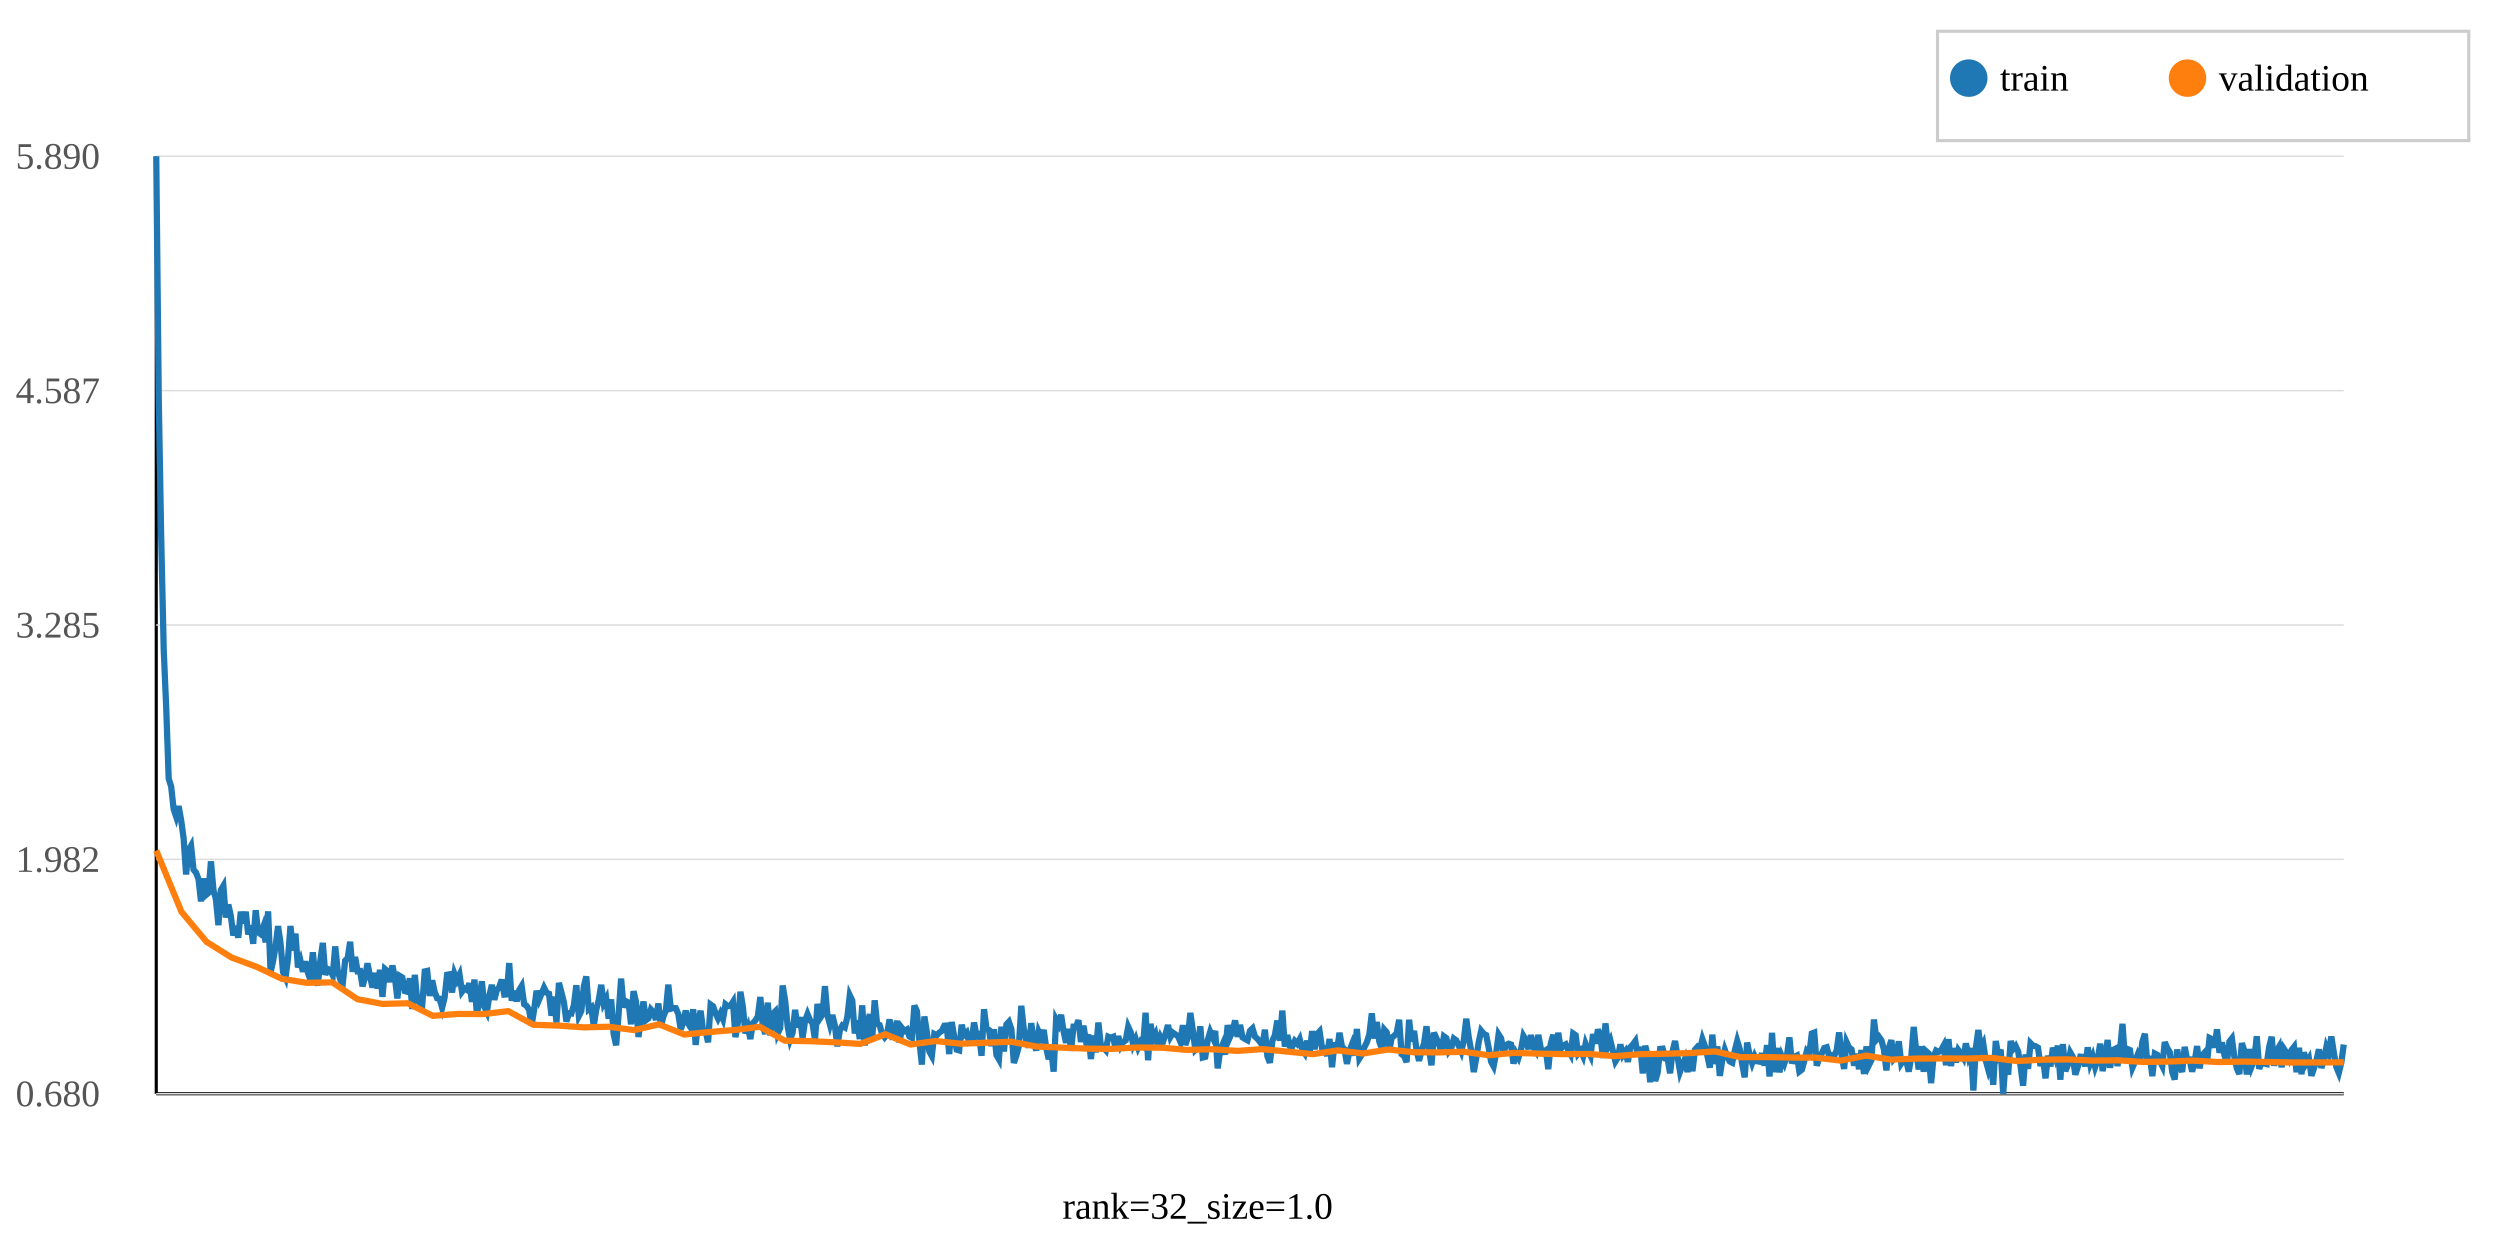
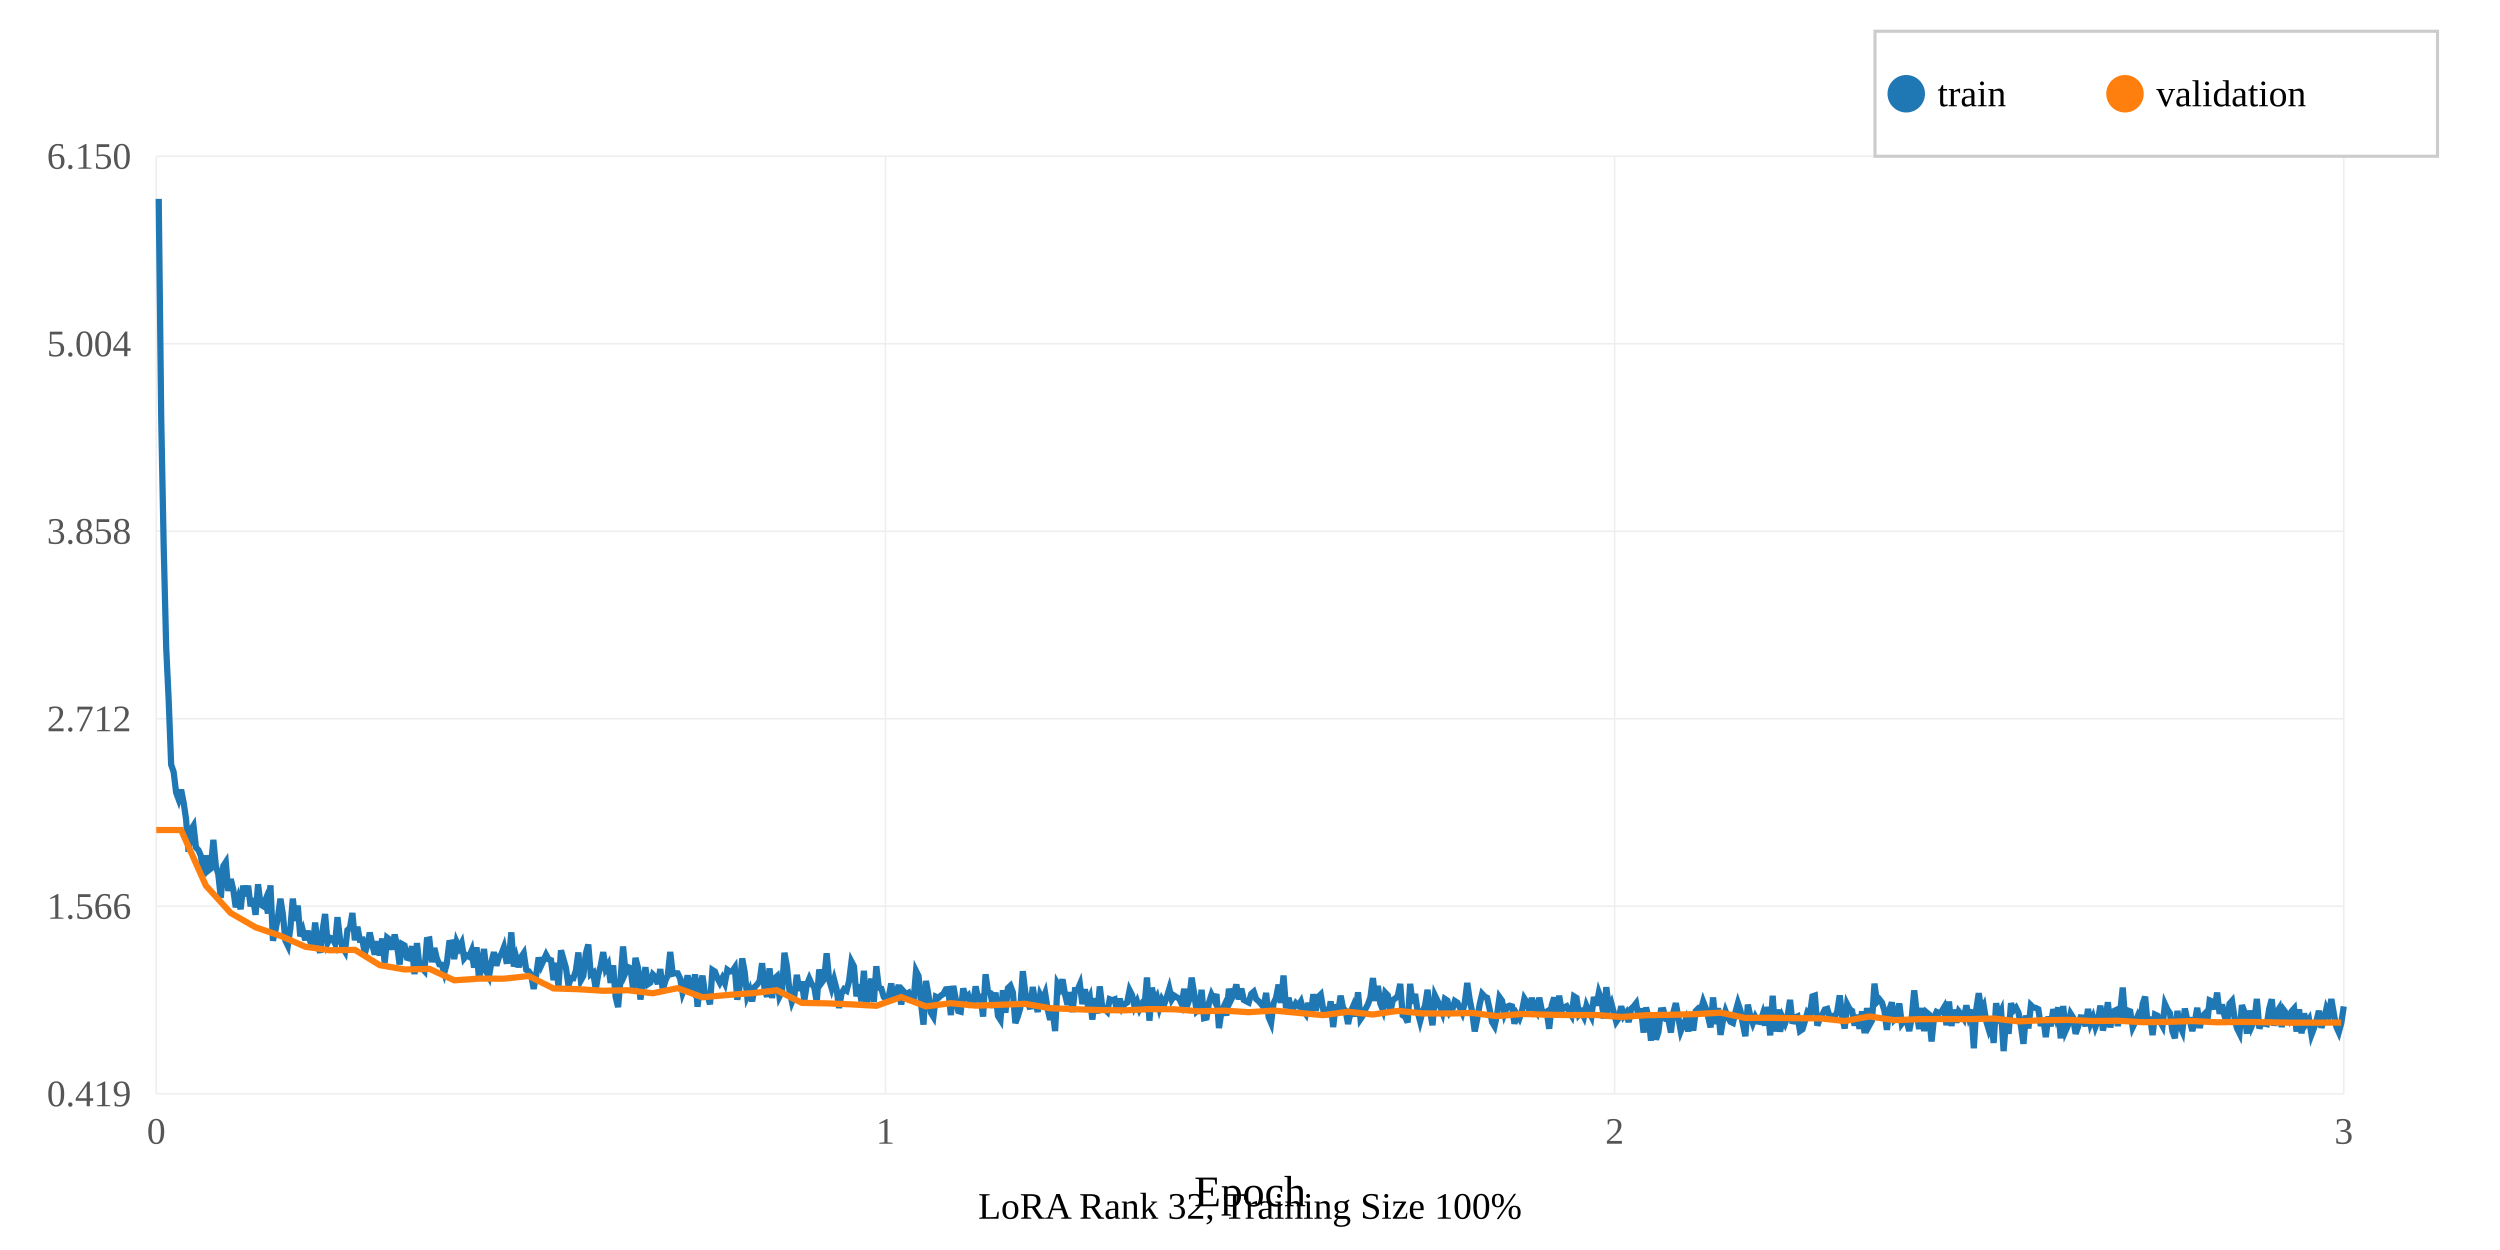
<svg xmlns="http://www.w3.org/2000/svg" width="800" height="400">
-   <rect x="0" y="0" width="800" height="400" fill="#ffffff" />
-   <line x1="50" y1="350" x2="750" y2="350" stroke="#000" stroke-width="1" />
-   <line x1="50" y1="50" x2="50" y2="350" stroke="#000" stroke-width="1" />
-   <line x1="50" y1="50.00" x2="750" y2="50.00" stroke="#ddd" stroke-width="0.5" />
-   <text x="5" y="54.00" font-size="12" fill="#555">5.890</text>
-   <line x1="50" y1="125.00" x2="750" y2="125.00" stroke="#ddd" stroke-width="0.5" />
-   <text x="5" y="129.00" font-size="12" fill="#555">4.587</text>
-   <line x1="50" y1="200.00" x2="750" y2="200.00" stroke="#ddd" stroke-width="0.5" />
-   <text x="5" y="204.00" font-size="12" fill="#555">3.285</text>
-   <line x1="50" y1="275.00" x2="750" y2="275.00" stroke="#ddd" stroke-width="0.5" />
-   <text x="5" y="279.00" font-size="12" fill="#555">1.982</text>
-   <line x1="50" y1="350.00" x2="750" y2="350.00" stroke="#ddd" stroke-width="0.5" />
-   <text x="5" y="354.00" font-size="12" fill="#555">0.680</text>
-   <polyline fill="none" stroke="#1f77b4" stroke-width="2" points="50.00,50.00 50.80,127.38 51.59,172.38 52.39,207.92 53.18,226.30 53.98,249.17 54.77,251.70 55.57,258.97 56.36,261.32 57.16,257.96 57.95,262.38 58.75,268.23 59.55,279.83 60.34,272.06 61.14,270.64 61.93,278.31 62.73,279.24 63.52,281.31 64.32,288.44 65.11,281.11 65.91,286.39 66.70,285.70 67.50,275.62 68.30,284.80 69.09,287.77 69.89,296.06 70.68,284.82 71.48,283.46 72.27,293.60 73.07,289.46 73.86,293.03 74.66,299.35 75.45,296.32 76.25,300.05 77.05,291.75 77.84,295.48 78.64,291.76 79.43,299.02 80.23,296.18 81.02,302.01 81.82,291.27 82.61,298.37 83.41,298.91 84.20,296.72 85.00,301.56 85.80,291.64 86.59,311.13 87.39,307.53 88.18,302.86 88.98,296.35 89.77,301.82 90.57,311.06 91.36,312.85 92.16,306.82 92.95,296.31 93.75,304.18 94.55,298.76 95.34,309.57 96.14,307.42 96.93,310.94 97.73,307.65 98.52,311.28 99.32,313.53 100.11,304.73 100.91,312.62 101.70,315.33 102.50,307.42 103.30,301.72 104.09,311.92 104.89,310.07 105.68,310.40 106.48,312.12 107.27,302.85 108.07,310.58 108.86,313.41 109.66,314.88 110.45,307.40 111.25,306.62 112.05,301.37 112.84,310.98 113.64,306.23 114.43,310.81 115.23,310.74 116.02,315.63 116.82,312.62 117.61,308.26 118.41,312.46 119.20,316.02 120.00,311.34 120.80,316.33 121.59,310.35 122.39,318.99 123.18,310.07 123.98,310.75 124.77,314.26 125.57,308.96 126.36,312.87 127.16,319.50 127.95,312.32 128.75,312.82 129.55,317.15 130.34,317.38 131.14,313.06 131.93,322.89 132.73,311.96 133.52,320.17 134.32,320.81 135.11,321.74 135.91,310.86 136.70,310.68 137.50,318.69 138.30,313.71 139.09,317.39 139.89,319.44 140.68,319.59 141.48,322.46 142.27,319.22 143.07,311.92 143.86,311.78 144.66,317.60 145.45,311.63 146.25,313.64 147.05,311.93 147.84,317.35 148.64,316.27 149.43,316.77 150.23,314.67 151.02,320.60 151.82,313.46 152.61,324.88 153.41,319.65 154.20,314.03 155.00,322.15 155.80,323.82 156.59,318.63 157.39,315.16 158.18,319.93 158.98,316.86 159.77,315.83 160.57,313.48 161.36,318.27 162.16,318.21 162.95,308.18 163.75,320.22 164.55,317.08 165.34,320.44 166.14,316.83 166.93,315.53 167.73,321.36 168.52,321.88 169.32,323.18 170.11,328.10 170.91,323.18 171.70,317.05 172.50,319.89 173.30,317.97 174.09,316.06 174.89,317.66 175.68,318.00 176.48,325.02 177.27,318.91 178.07,327.23 178.86,314.52 179.66,317.60 180.45,320.69 181.25,326.91 182.05,324.24 182.84,324.33 183.64,321.63 184.43,315.27 185.23,325.10 186.02,323.53 186.82,315.67 187.61,312.46 188.41,322.97 189.20,322.36 190.00,328.25 190.80,323.09 191.59,320.03 192.39,315.15 193.18,321.01 193.98,319.50 194.77,325.98 195.57,319.80 196.36,330.89 197.16,334.49 197.95,324.57 198.75,313.15 199.55,322.37 200.34,320.41 201.14,320.81 201.93,327.78 202.73,317.17 203.52,320.61 204.32,331.84 205.11,325.22 205.91,320.50 206.70,326.46 207.50,325.86 208.30,323.02 209.09,323.89 209.89,326.37 210.68,321.11 211.48,328.58 212.27,325.31 213.07,323.33 213.86,315.08 214.66,322.78 215.45,322.56 216.25,322.62 217.05,324.46 217.84,329.45 218.64,327.08 219.43,323.38 220.23,327.53 221.02,328.83 221.82,322.97 222.61,334.37 223.41,326.88 224.20,323.45 225.00,329.95 225.80,330.06 226.59,333.53 227.39,321.45 228.18,322.00 228.98,324.27 229.77,325.94 230.57,324.26 231.36,326.09 232.16,321.38 232.95,321.99 233.75,321.87 234.55,320.59 235.34,331.89 236.14,327.10 236.93,317.36 237.73,322.25 238.52,330.67 239.32,328.62 240.11,332.49 240.91,327.40 241.70,326.58 242.50,325.29 243.30,319.04 244.09,328.26 244.89,330.87 245.68,320.85 246.48,331.31 247.27,324.46 248.07,323.65 248.86,330.76 249.66,328.99 250.45,315.36 251.25,320.17 252.05,328.52 252.84,332.63 253.64,330.42 254.43,323.15 255.23,328.79 256.02,325.49 256.82,332.21 257.61,326.69 258.41,324.51 259.20,326.45 260.00,327.43 260.80,332.75 261.59,321.26 262.39,325.87 263.18,324.67 263.98,315.56 264.77,324.83 265.57,327.85 266.36,324.82 267.16,328.21 267.95,334.82 268.75,329.66 269.55,328.19 270.34,328.72 271.14,325.46 271.93,318.50 272.73,320.19 273.52,330.71 274.32,326.51 275.11,332.51 275.91,321.70 276.70,334.51 277.50,328.37 278.30,324.53 279.09,332.71 279.89,320.10 280.68,327.68 281.48,328.00 282.27,330.89 283.07,331.95 283.86,330.92 284.66,326.21 285.45,331.18 286.25,330.54 287.05,326.65 287.84,333.57 288.64,328.97 289.43,329.94 290.23,329.45 291.02,331.68 291.82,332.13 292.61,321.78 293.41,323.54 294.20,333.17 295.00,340.67 295.80,325.27 296.59,330.25 297.39,336.50 298.18,337.92 298.98,330.87 299.77,331.28 300.57,330.43 301.36,329.91 302.16,328.23 302.95,328.17 303.75,337.31 304.55,327.04 305.34,331.72 306.14,335.89 306.93,336.13 307.73,327.91 308.52,331.15 309.32,330.39 310.11,333.54 310.91,333.21 311.70,327.21 312.50,331.49 313.30,331.02 314.09,337.84 314.89,322.95 315.68,329.18 316.48,329.61 317.27,334.75 318.07,329.37 318.86,337.61 319.66,339.00 320.45,328.56 321.25,336.48 322.05,327.83 322.84,326.98 323.64,329.31 324.43,340.14 325.23,337.80 326.02,334.81 326.82,321.85 327.61,329.26 328.41,332.96 329.20,335.17 330.00,327.42 330.80,332.94 331.59,336.18 332.39,330.16 333.18,331.89 333.98,329.60 334.77,335.17 335.57,338.96 336.36,335.48 337.16,342.93 337.95,326.26 338.75,327.76 339.55,324.74 340.34,330.02 341.14,333.70 341.93,329.26 342.73,336.25 343.52,328.52 344.32,328.52 345.11,326.48 345.91,333.45 346.70,328.22 347.50,333.01 348.30,331.07 349.09,338.88 349.89,331.37 350.68,336.75 351.48,327.21 352.27,334.47 353.07,335.22 353.86,336.09 354.66,331.74 355.45,332.07 356.25,331.76 357.05,336.20 357.84,331.54 358.64,334.75 359.43,333.44 360.23,332.91 361.02,328.55 361.82,330.30 362.61,334.30 363.41,332.49 364.20,335.18 365.00,333.43 365.80,334.41 366.59,324.08 367.39,339.28 368.18,327.62 368.98,332.56 369.77,330.95 370.57,334.70 371.36,331.84 372.16,333.36 372.95,330.96 373.75,328.03 374.55,331.82 375.34,330.47 376.14,331.03 376.93,331.53 377.73,333.39 378.52,328.06 379.32,334.39 380.11,331.97 380.91,324.13 381.70,329.67 382.50,335.96 383.30,335.16 384.09,328.42 384.89,338.41 385.68,338.20 386.48,332.85 387.27,330.13 388.07,331.93 388.86,329.93 389.66,341.88 390.45,336.15 391.25,334.23 392.05,337.46 392.84,328.04 393.64,331.74 394.43,329.96 395.23,326.54 396.02,331.78 396.82,327.99 397.61,331.98 398.41,332.47 399.20,332.89 400.00,329.85 400.80,329.09 401.59,331.70 402.39,332.44 403.18,333.40 403.98,334.54 404.77,329.51 405.57,338.03 406.36,340.08 407.16,333.05 407.95,331.26 408.75,326.58 409.55,333.04 410.34,323.38 411.14,334.92 411.93,331.22 412.73,334.70 413.52,334.89 414.32,333.13 415.11,333.99 415.91,332.54 416.70,335.69 417.50,336.95 418.30,333.03 419.09,336.97 419.89,329.95 420.68,335.78 421.48,330.90 422.27,330.05 423.07,335.43 423.86,335.41 424.66,337.89 425.45,332.47 426.25,341.52 427.05,333.59 427.84,336.23 428.64,330.49 429.43,334.97 430.23,335.75 431.02,340.44 431.82,336.28 432.61,334.25 433.41,337.79 434.20,329.26 435.00,338.71 435.80,337.44 436.59,335.14 437.39,333.50 438.18,331.04 438.98,324.27 439.77,332.33 440.57,327.04 441.36,333.28 442.16,335.45 442.95,329.44 443.75,330.36 444.55,336.51 445.34,332.01 446.14,331.46 446.93,330.60 447.73,326.33 448.52,337.34 449.32,337.92 450.11,339.89 450.91,326.32 451.70,333.29 452.50,329.88 453.30,336.08 454.09,339.46 454.89,336.18 455.68,333.99 456.48,328.41 457.27,335.64 458.07,340.89 458.86,330.45 459.66,332.28 460.45,334.16 461.25,336.46 462.05,331.63 462.84,332.21 463.64,336.34 464.43,335.28 465.23,332.36 466.02,332.93 466.82,334.65 467.61,336.49 468.41,332.94 469.20,325.99 470.00,331.95 470.80,336.32 471.59,343.06 472.39,338.68 473.18,333.52 473.98,329.83 474.77,330.79 475.57,331.22 476.36,335.18 477.16,339.76 477.95,341.21 478.75,337.13 479.55,331.00 480.34,332.24 481.14,336.76 481.93,334.41 482.73,333.99 483.52,334.25 484.32,340.35 485.11,337.02 485.91,338.47 486.70,335.97 487.50,331.50 488.30,332.86 489.09,335.72 489.89,331.23 490.68,335.11 491.48,336.35 492.27,331.17 493.07,335.55 493.86,336.66 494.66,336.10 495.45,342.12 496.25,333.93 497.05,331.14 497.84,337.84 498.64,330.48 499.43,335.66 500.23,334.61 501.02,334.19 501.82,336.00 502.61,337.41 503.41,330.73 504.20,331.26 505.00,337.17 505.80,336.22 506.59,337.96 507.39,334.03 508.18,336.05 508.98,337.79 509.77,330.93 510.57,333.96 511.36,329.41 512.16,331.78 512.95,338.53 513.75,327.48 514.55,334.83 515.34,333.04 516.14,336.35 516.93,339.67 517.73,338.39 518.52,334.21 519.32,337.64 520.11,336.51 520.91,339.78 521.70,335.10 522.50,334.26 523.30,333.15 524.09,338.08 524.89,334.98 525.68,343.48 526.48,334.63 527.27,338.03 528.07,346.31 528.86,337.04 529.66,345.93 530.45,343.26 531.25,335.65 532.05,335.57 532.84,338.71 533.64,338.90 534.43,343.44 535.23,336.38 536.02,333.11 536.82,338.14 537.61,342.95 538.41,340.74 539.20,338.83 540.00,343.04 540.80,338.08 541.59,342.78 542.39,335.90 543.18,335.01 543.98,335.73 544.77,332.54 545.57,334.81 546.36,337.85 547.16,341.64 547.95,331.08 548.75,340.49 549.55,334.85 550.34,344.28 551.14,339.11 551.93,335.91 552.73,338.12 553.52,339.66 554.32,340.07 555.11,336.29 555.91,333.09 556.70,335.68 557.50,340.48 558.30,344.74 559.09,333.62 559.89,337.63 560.68,340.16 561.48,337.94 562.27,339.60 563.07,339.73 563.86,337.05 564.66,340.99 565.45,334.44 566.25,344.47 567.05,330.50 567.84,343.11 568.64,335.33 569.43,343.15 570.23,338.22 571.02,340.19 571.82,337.76 572.61,331.96 573.41,340.29 574.20,338.16 575.00,337.78 575.80,342.90 576.59,342.31 577.39,339.43 578.18,336.34 578.98,337.17 579.77,330.74 580.57,330.43 581.36,341.01 582.16,338.56 582.95,337.16 583.75,335.37 584.55,335.12 585.34,338.03 586.14,337.66 586.93,337.91 587.73,336.10 588.52,330.38 589.32,337.79 590.11,342.05 590.91,333.50 591.70,335.21 592.50,335.82 593.30,341.00 594.09,337.22 594.89,342.14 595.68,336.02 596.48,343.68 597.27,334.85 598.07,340.81 598.86,339.23 599.66,326.24 600.45,332.69 601.25,331.76 602.05,332.87 602.84,335.78 603.64,342.52 604.43,335.31 605.23,332.86 606.02,338.86 606.82,337.94 607.61,333.23 608.41,340.30 609.20,339.12 610.00,339.42 610.80,342.91 611.59,338.33 612.39,328.61 613.18,336.36 613.98,342.23 614.77,334.79 615.57,342.96 616.36,336.38 617.16,337.09 617.95,346.61 618.75,338.15 619.55,336.19 620.34,336.62 621.14,336.09 621.93,334.64 622.73,340.86 623.52,332.53 624.32,341.14 625.11,335.40 625.91,339.98 626.70,336.05 627.50,337.13 628.30,338.52 629.09,333.89 629.89,337.77 630.68,335.40 631.48,348.98 632.27,335.29 633.07,329.60 633.86,335.69 634.66,334.04 635.45,339.39 636.25,342.28 637.05,339.54 637.84,347.12 638.64,333.12 639.43,337.69 640.23,335.89 641.02,350.00 641.82,339.17 642.61,343.90 643.41,333.13 644.20,335.67 645.00,334.71 645.80,336.44 646.59,341.21 647.39,347.42 648.18,337.46 648.98,342.00 649.77,333.82 650.57,334.66 651.36,334.78 652.16,335.26 652.95,341.12 653.75,338.39 654.55,345.07 655.34,337.84 656.14,341.25 656.93,335.27 657.73,338.01 658.52,334.63 659.32,345.50 660.11,334.11 660.91,342.78 661.70,340.78 662.50,336.80 663.30,338.20 664.09,343.89 664.89,341.44 665.68,338.13 666.48,338.20 667.27,341.22 668.07,335.15 668.86,340.25 669.66,338.10 670.45,341.45 671.25,339.12 672.05,333.97 672.84,342.74 673.64,338.82 674.43,332.78 675.23,341.69 676.02,336.08 676.82,335.66 677.61,341.13 678.41,335.89 679.20,327.62 680.00,339.31 680.80,335.69 681.59,336.02 682.39,341.62 683.18,339.78 683.98,337.72 684.77,340.02 685.57,333.34 686.36,330.81 687.16,340.46 687.95,337.94 688.75,344.36 689.55,337.14 690.34,337.55 691.14,339.52 691.93,341.13 692.73,333.47 693.52,335.39 694.32,336.64 695.11,343.05 695.91,345.45 696.70,335.83 697.50,341.03 698.30,343.00 699.09,335.01 699.89,339.04 700.68,339.03 701.48,342.92 702.27,339.72 703.07,334.74 703.86,341.85 704.66,337.77 705.45,336.87 706.25,340.02 707.05,332.14 707.84,332.52 708.64,335.22 709.43,329.38 710.23,336.87 711.02,333.58 711.82,337.69 712.61,340.07 713.41,333.30 714.20,332.29 715.00,338.20 715.80,341.91 716.59,343.68 717.39,333.81 718.18,336.17 718.98,343.83 719.77,335.70 720.57,341.13 721.36,339.12 722.16,331.61 722.95,342.00 723.75,340.03 724.55,340.31 725.34,340.50 726.14,335.00 726.93,331.75 727.73,341.05 728.52,336.31 729.32,334.95 730.11,341.52 730.91,335.72 731.70,336.92 732.50,338.70 733.30,336.00 734.09,335.00 734.89,343.12 735.68,335.28 736.48,343.76 737.27,336.74 738.07,340.11 738.86,338.76 739.66,344.23 740.45,341.89 741.25,339.34 742.05,335.79 742.84,341.73 743.64,339.22 744.43,335.09 745.23,337.08 746.02,331.67 746.82,336.79 747.61,341.39 748.41,343.33 749.20,340.17 750.00,334.25" />
-   <polyline fill="none" stroke="#ff7f0e" stroke-width="2" points="50.00,272.17 58.05,291.75 66.09,301.39 74.14,306.42 82.18,309.41 90.23,313.24 98.28,314.51 106.32,314.35 114.37,319.73 122.41,321.26 130.46,321.04 138.51,325.06 146.55,324.46 154.60,324.51 162.64,323.55 170.69,327.93 178.74,328.19 186.78,328.75 194.83,328.56 202.87,329.63 210.92,327.80 218.97,331.05 227.01,330.24 235.06,329.60 243.10,328.57 251.15,333.02 259.20,333.18 267.24,333.54 275.29,334.05 283.33,330.97 291.38,334.24 299.43,333.13 307.47,333.99 315.52,333.67 323.56,333.35 331.61,334.88 339.66,335.24 347.70,335.55 355.75,335.65 363.79,335.20 371.84,335.27 379.89,335.97 387.93,335.74 395.98,336.29 404.02,335.72 412.07,336.53 420.11,337.33 428.16,336.13 436.21,337.12 444.25,335.83 452.30,336.72 460.34,336.77 468.39,336.56 476.44,337.68 484.48,336.91 492.53,337.17 500.57,337.32 508.62,337.27 516.67,337.97 524.71,337.35 532.76,337.20 540.80,336.97 548.85,336.46 556.90,338.31 564.94,338.26 572.99,338.42 581.03,338.45 589.08,339.40 597.13,337.79 605.17,339.09 613.22,338.74 621.26,338.70 629.31,338.74 637.36,338.51 645.40,339.53 653.45,339.10 661.49,339.00 669.54,339.39 677.59,339.29 685.63,339.82 693.68,339.70 701.72,339.40 709.77,339.85 717.82,339.71 725.86,339.84 733.91,340.00 741.95,339.97 750.00,339.95" />
-   <rect x="620" y="10" width="170" height="35" fill="#fff" stroke="#ccc" />
-   <circle cx="630" cy="25" r="6" fill="#1f77b4" />
-   <text x="640" y="29" font-size="12" fill="#000">train</text>
-   <circle cx="700" cy="25" r="6" fill="#ff7f0e" />
-   <text x="710" y="29" font-size="12" fill="#000">validation</text>
-   <text x="340.0" y="390" font-size="12" fill="#000">rank=32_size=1.0</text>
+   <rect x="0" y="0" width="800" height="400" fill="#fff" />
+   <line x1="50" y1="350.0" x2="750" y2="350.0" stroke="#eee" stroke-width="0.5" />
+   <text x="42" y="354.0" font-size="12" fill="#555" text-anchor="end">0.419</text>
+   <line x1="50" y1="290.0" x2="750" y2="290.0" stroke="#eee" stroke-width="0.5" />
+   <text x="42" y="294.0" font-size="12" fill="#555" text-anchor="end">1.566</text>
+   <line x1="50" y1="230" x2="750" y2="230" stroke="#eee" stroke-width="0.5" />
+   <text x="42" y="234" font-size="12" fill="#555" text-anchor="end">2.712</text>
+   <line x1="50" y1="170.0" x2="750" y2="170.0" stroke="#eee" stroke-width="0.5" />
+   <text x="42" y="174.0" font-size="12" fill="#555" text-anchor="end">3.858</text>
+   <line x1="50" y1="110" x2="750" y2="110" stroke="#eee" stroke-width="0.5" />
+   <text x="42" y="114" font-size="12" fill="#555" text-anchor="end">5.004</text>
+   <line x1="50" y1="50.0" x2="750" y2="50.0" stroke="#eee" stroke-width="0.5" />
+   <text x="42" y="54.0" font-size="12" fill="#555" text-anchor="end">6.150</text>
+   <line x1="50.0" y1="350" x2="50.0" y2="50" stroke="#eee" stroke-width="0.5" />
+   <text x="50.0" y="366" font-size="12" fill="#555" text-anchor="middle">0</text>
+   <line x1="283.333" y1="350" x2="283.333" y2="50" stroke="#eee" stroke-width="0.5" />
+   <text x="283.333" y="366" font-size="12" fill="#555" text-anchor="middle">1</text>
+   <line x1="516.667" y1="350" x2="516.667" y2="50" stroke="#eee" stroke-width="0.5" />
+   <text x="516.667" y="366" font-size="12" fill="#555" text-anchor="middle">2</text>
+   <line x1="750.0" y1="350" x2="750.0" y2="50" stroke="#eee" stroke-width="0.5" />
+   <text x="750.0" y="366" font-size="12" fill="#555" text-anchor="middle">3</text>
+   <text x="400.0" y="386" font-size="14" fill="#000" text-anchor="middle">Epoch</text>
+   <polyline fill="none" stroke="#1f77b4" stroke-width="2" points="50.79,63.64 51.59,133.99 52.38,174.89 53.18,207.20 53.97,223.91 54.77,244.70 55.56,247.00 56.36,253.61 57.15,255.75 57.95,252.69 58.74,256.71 59.53,262.03 60.33,272.57 61.12,265.51 61.92,264.22 62.71,271.19 63.51,272.03 64.30,273.92 65.10,280.40 65.89,273.74 66.69,278.54 67.48,277.91 68.27,268.75 69.07,277.09 69.86,279.79 70.66,287.33 71.45,277.11 72.25,275.88 73.04,285.09 73.84,281.33 74.63,284.57 75.43,290.31 76.22,287.56 77.01,290.95 77.81,283.41 78.60,286.80 79.40,283.42 80.19,290.02 80.99,287.44 81.78,292.74 82.58,282.97 83.37,289.42 84.17,289.92 84.96,287.93 85.75,292.32 86.55,283.31 87.34,301.02 88.14,297.75 88.93,293.51 89.73,287.59 90.52,292.56 91.32,300.96 92.11,302.59 92.91,297.11 93.70,287.56 94.49,294.71 95.29,289.78 96.08,299.61 96.88,297.66 97.67,300.85 98.47,297.87 99.26,301.17 100.06,303.21 100.85,295.21 101.65,302.38 102.44,304.85 103.23,297.66 104.03,292.48 104.82,301.74 105.62,300.07 106.41,300.36 107.21,301.93 108.00,293.50 108.80,300.53 109.59,303.10 110.39,304.44 111.18,297.63 111.98,296.93 112.77,292.15 113.56,300.89 114.36,296.57 115.15,300.74 115.95,300.67 116.74,305.12 117.54,302.39 118.33,298.42 119.13,302.24 119.92,305.47 120.72,301.22 121.51,305.75 122.30,300.32 123.10,308.17 123.89,300.06 124.69,300.68 125.48,303.87 126.28,299.05 127.07,302.61 127.87,308.64 128.66,302.11 129.46,302.56 130.25,306.50 131.04,306.71 131.84,302.78 132.63,311.72 133.43,301.78 134.22,309.25 135.02,309.82 135.81,310.68 136.61,300.78 137.40,300.62 138.20,307.90 138.99,303.37 139.78,306.72 140.58,308.58 141.37,308.72 142.17,311.33 142.96,308.38 143.76,301.74 144.55,301.62 145.35,306.91 146.14,301.48 146.94,303.31 147.73,301.76 148.52,306.68 149.32,305.70 150.11,306.15 150.91,304.25 151.70,309.64 152.50,303.14 153.29,313.53 154.09,308.77 154.88,303.67 155.68,311.04 156.47,312.56 157.26,307.85 158.06,304.69 158.85,309.02 159.65,306.24 160.44,305.30 161.24,303.17 162.03,307.52 162.83,307.46 163.62,298.35 164.42,309.29 165.21,306.44 166.00,309.49 166.80,306.21 167.59,305.02 168.39,310.33 169.18,310.80 169.98,311.98 170.77,316.46 171.57,311.98 172.36,306.41 173.16,308.99 173.95,307.24 174.74,305.51 175.54,306.96 176.33,307.27 177.13,313.65 177.92,308.10 178.72,315.66 179.51,304.11 180.31,306.91 181.10,309.72 181.90,315.37 182.69,312.95 183.48,313.03 184.28,310.57 185.07,304.79 185.87,313.73 186.66,312.30 187.46,305.15 188.25,302.24 189.05,311.79 189.84,311.23 190.64,316.59 191.43,311.90 192.22,309.12 193.02,304.68 193.81,310.01 194.61,308.64 195.40,314.53 196.20,308.91 196.99,318.99 197.79,322.27 198.58,313.25 199.38,302.86 200.17,311.25 200.96,309.46 201.76,309.83 202.55,316.16 203.35,306.52 204.14,309.65 204.94,319.86 205.73,313.83 206.53,309.54 207.32,314.96 208.12,314.42 208.91,311.83 209.70,312.62 210.50,314.88 211.29,310.10 212.09,316.89 212.88,313.92 213.68,312.12 214.47,304.62 215.27,311.61 216.06,311.42 216.86,311.47 217.65,313.14 218.44,317.69 219.24,315.53 220.03,312.16 220.83,315.94 221.62,317.12 222.42,311.79 223.21,322.16 224.01,315.34 224.80,312.23 225.60,318.14 226.39,318.24 227.19,321.39 227.98,310.40 228.77,310.91 229.57,312.98 230.36,314.49 231.16,312.96 231.95,314.63 232.75,310.35 233.54,310.90 234.34,310.79 235.13,309.62 235.93,319.90 236.72,315.55 237.51,306.69 238.31,311.14 239.10,318.79 239.90,316.93 240.69,320.44 241.49,315.82 242.28,315.07 243.08,313.90 243.87,308.22 244.67,316.60 245.46,318.97 246.25,309.87 247.05,319.38 247.84,313.14 248.64,312.41 249.43,318.87 250.23,317.27 251.02,304.88 251.82,309.24 252.61,316.84 253.41,320.58 254.20,318.57 254.99,311.95 255.79,317.08 256.58,314.08 257.38,320.19 258.17,315.17 258.97,313.19 259.76,314.95 260.56,315.84 261.35,320.69 262.15,310.23 262.94,314.43 263.73,313.34 264.53,305.05 265.32,313.48 266.12,316.23 266.91,313.47 267.71,316.55 268.50,322.56 269.30,317.87 270.09,316.53 270.89,317.02 271.68,314.05 272.47,307.72 273.27,309.26 274.06,318.83 274.86,315.01 275.65,320.46 276.45,310.64 277.24,322.28 278.04,316.70 278.83,313.21 279.63,320.65 280.42,309.19 281.21,316.07 282.01,316.36 282.80,318.99 283.60,319.96 284.39,319.02 285.19,314.73 285.98,319.25 286.78,318.67 287.57,315.14 288.37,321.43 289.16,317.24 289.95,318.13 290.75,317.69 291.54,319.71 292.34,320.12 293.13,310.71 293.93,312.31 294.72,321.07 295.52,327.88 296.31,313.89 297.11,318.41 297.90,324.09 298.69,325.38 299.49,318.97 300.28,319.35 301.08,318.57 301.87,318.10 302.67,316.58 303.46,316.51 304.26,324.83 305.05,315.49 305.85,319.75 306.64,323.53 307.43,323.75 308.23,316.28 309.02,319.23 309.82,318.53 310.61,321.40 311.41,321.10 312.20,315.64 313.00,319.54 313.79,319.10 314.59,325.31 315.38,311.77 316.17,317.44 316.97,317.83 317.76,322.50 318.56,317.61 319.35,325.10 320.15,326.36 320.94,316.87 321.74,324.07 322.53,316.21 323.33,315.44 324.12,317.55 324.91,327.40 325.71,325.28 326.50,322.55 327.30,310.77 328.09,317.51 328.89,320.87 329.68,322.88 330.48,315.83 331.27,320.85 332.07,323.80 332.86,318.33 333.65,319.90 334.45,317.82 335.24,322.88 336.04,326.33 336.83,323.17 337.63,329.94 338.42,314.78 339.22,316.15 340.01,313.40 340.81,318.20 341.60,321.54 342.40,317.51 343.19,323.86 343.98,316.84 344.78,316.84 345.57,314.98 346.37,321.32 347.16,316.57 347.96,320.92 348.75,319.15 349.55,326.26 350.34,319.43 351.14,324.32 351.93,315.65 352.72,322.25 353.52,322.93 354.31,323.72 355.11,319.76 355.90,320.07 356.70,319.78 357.49,323.82 358.29,319.58 359.08,322.50 359.88,321.31 360.67,320.83 361.46,316.86 362.26,318.45 363.05,322.09 363.85,320.44 364.64,322.89 365.44,321.30 366.23,322.19 367.03,312.80 367.82,326.62 368.62,316.02 369.41,320.51 370.20,319.04 371.00,322.46 371.79,319.85 372.59,321.24 373.38,319.05 374.18,316.39 374.97,319.84 375.77,318.61 376.56,319.12 377.36,319.57 378.15,321.27 378.94,316.42 379.74,322.17 380.53,319.97 381.33,312.84 382.12,317.89 382.92,323.60 383.71,322.87 384.51,316.75 385.30,325.83 386.10,325.64 386.89,320.77 387.68,318.30 388.48,319.93 389.27,318.12 390.07,328.98 390.86,323.77 391.66,322.03 392.45,324.97 393.25,316.40 394.04,319.76 394.84,318.14 395.63,315.03 396.42,319.80 397.22,316.35 398.01,319.98 398.81,320.42 399.60,320.81 400.40,318.05 401.19,317.36 401.99,319.73 402.78,320.40 403.58,321.28 404.37,322.31 405.16,317.73 405.96,325.49 406.75,327.35 407.55,320.96 408.34,319.32 409.14,315.07 409.93,320.94 410.73,312.16 411.52,322.65 412.32,319.29 413.11,322.46 413.90,322.63 414.70,321.03 415.49,321.81 416.29,320.49 417.08,323.35 417.88,324.50 418.67,320.94 419.47,324.52 420.26,318.14 421.06,323.44 421.85,319.00 422.64,318.23 423.44,323.11 424.23,323.10 425.03,325.36 425.82,320.42 426.62,328.66 427.41,321.44 428.21,323.85 429.00,318.62 429.80,322.70 430.59,323.41 431.38,327.67 432.18,323.89 432.97,322.05 433.77,325.26 434.56,317.51 435.36,326.10 436.15,324.94 436.95,322.86 437.74,321.36 438.54,319.13 439.33,312.98 440.12,320.30 440.92,315.49 441.71,321.16 442.51,323.14 443.30,317.67 444.10,318.51 444.89,324.10 445.69,320.01 446.48,319.51 447.28,318.73 448.07,314.85 448.86,324.86 449.66,325.38 450.45,327.18 451.25,314.83 452.04,321.17 452.84,318.07 453.63,323.71 454.43,326.78 455.22,323.80 456.02,321.81 456.81,316.73 457.60,323.31 458.40,328.08 459.19,318.59 459.99,320.25 460.78,321.96 461.58,324.05 462.37,319.66 463.17,320.19 463.96,323.94 464.76,322.98 465.55,320.33 466.35,320.85 467.14,322.41 467.93,324.08 468.73,320.86 469.52,314.54 470.32,319.96 471.11,323.93 471.91,330.06 472.70,326.07 473.50,321.38 474.29,318.03 475.09,318.90 475.88,319.29 476.67,322.89 477.47,327.06 478.26,328.37 479.06,324.66 479.85,319.09 480.65,320.22 481.44,324.32 482.24,322.19 483.03,321.81 483.83,322.05 484.62,327.59 485.41,324.56 486.21,325.88 487.00,323.61 487.80,319.55 488.59,320.79 489.39,323.38 490.18,319.30 490.98,322.83 491.77,323.95 492.57,319.25 493.36,323.23 494.15,324.24 494.95,323.73 495.74,329.20 496.54,321.75 497.33,319.21 498.13,325.31 498.92,318.62 499.72,323.33 500.51,322.37 501.31,321.99 502.10,323.63 502.89,324.92 503.69,318.85 504.48,319.33 505.28,324.70 506.07,323.84 506.87,325.42 507.66,321.84 508.46,323.69 509.25,325.26 510.05,319.03 510.84,321.79 511.63,317.65 512.43,319.80 513.22,325.94 514.02,315.89 514.81,322.57 515.61,320.95 516.40,323.95 517.20,326.97 517.99,325.81 518.79,322.00 519.58,325.13 520.37,324.10 521.17,327.07 521.96,322.82 522.76,322.06 523.55,321.05 524.35,325.53 525.14,322.71 525.94,330.43 526.73,322.39 527.53,325.49 528.32,333.01 529.11,324.59 529.91,332.66 530.70,330.24 531.50,323.32 532.29,323.25 533.09,326.10 533.88,326.28 534.68,330.40 535.47,323.98 536.27,321.01 537.06,325.59 537.85,329.96 538.65,327.95 539.44,326.21 540.24,330.04 541.03,325.53 541.83,329.80 542.62,323.54 543.42,322.73 544.21,323.39 545.01,320.49 545.80,322.55 546.59,325.32 547.39,328.77 548.18,319.17 548.98,327.72 549.77,322.59 550.57,331.16 551.36,326.46 552.16,323.55 552.95,325.56 553.75,326.96 554.54,327.34 555.33,323.90 556.13,320.99 556.92,323.34 557.72,327.71 558.51,331.58 559.31,321.48 560.10,325.12 560.90,327.42 561.69,325.40 562.49,326.90 563.28,327.02 564.07,324.59 564.87,328.18 565.66,322.21 566.46,331.33 567.25,318.63 568.05,330.10 568.84,323.03 569.64,330.14 570.43,325.66 571.23,327.44 572.02,325.23 572.81,319.96 573.61,327.54 574.40,325.60 575.20,325.25 575.99,329.91 576.79,329.37 577.58,326.76 578.38,323.94 579.17,324.70 579.97,318.85 580.76,318.58 581.56,328.19 582.35,325.96 583.14,324.69 583.94,323.06 584.73,322.83 585.53,325.48 586.32,325.15 587.12,325.38 587.91,323.73 588.71,318.53 589.50,325.27 590.30,329.13 591.09,321.37 591.88,322.92 592.68,323.48 593.47,328.18 594.27,324.75 595.06,329.22 595.86,323.65 596.65,330.62 597.45,322.59 598.24,328.01 599.04,326.57 599.83,314.76 600.62,320.63 601.42,319.79 602.21,320.79 603.01,323.44 603.80,329.56 604.60,323.01 605.39,320.78 606.19,326.24 606.98,325.40 607.78,321.11 608.57,327.54 609.36,326.47 610.16,326.74 610.95,329.92 611.75,325.76 612.54,316.92 613.34,323.96 614.13,329.30 614.93,322.54 615.72,329.96 616.52,323.98 617.31,324.63 618.10,333.28 618.90,325.59 619.69,323.81 620.49,324.20 621.28,323.72 622.08,322.40 622.87,328.06 623.67,320.48 624.46,328.31 625.26,323.09 626.05,327.25 626.84,323.69 627.64,324.66 628.43,325.93 629.23,321.72 630.02,325.25 630.82,323.09 631.61,335.44 632.41,322.99 633.20,317.82 634.00,323.36 634.79,321.85 635.58,326.72 636.38,329.35 637.17,326.86 637.97,333.74 638.76,321.02 639.56,325.18 640.35,323.53 641.15,336.36 641.94,326.52 642.74,330.81 643.53,321.03 644.32,323.34 645.12,322.47 645.91,324.04 646.71,328.37 647.50,334.02 648.30,324.96 649.09,329.09 649.89,321.65 650.68,322.42 651.48,322.53 652.27,322.96 653.06,328.29 653.86,325.81 654.65,331.88 655.45,325.31 656.24,328.41 657.04,322.97 657.83,325.47 658.63,322.39 659.42,332.27 660.22,321.92 661.01,329.80 661.80,327.98 662.60,324.37 663.39,325.63 664.19,330.81 664.98,328.58 665.78,325.57 666.57,325.63 667.37,328.38 668.16,322.86 668.96,327.50 669.75,325.55 670.54,328.59 671.34,326.47 672.13,321.79 672.93,329.77 673.72,326.20 674.52,320.71 675.31,328.80 676.11,323.71 676.90,323.33 677.70,328.30 678.49,323.54 679.28,316.02 680.08,326.64 680.87,323.35 681.67,323.65 682.46,328.74 683.26,327.07 684.05,325.20 684.85,327.29 685.64,321.22 686.44,318.92 687.23,327.69 688.02,325.40 688.82,331.23 689.61,324.67 690.41,325.05 691.20,326.84 692.00,328.30 692.79,321.34 693.59,323.08 694.38,324.22 695.18,330.05 695.97,332.23 696.77,323.48 697.56,328.21 698.35,330.00 699.15,322.73 699.94,326.40 700.74,326.39 701.53,329.92 702.33,327.02 703.12,322.49 703.92,328.96 704.71,325.25 705.51,324.42 706.30,327.29 707.09,320.13 707.89,320.48 708.68,322.93 709.48,317.62 710.27,324.42 711.07,321.44 711.86,325.18 712.66,327.34 713.45,321.18 714.25,320.27 715.04,325.63 715.83,329.01 716.63,330.62 717.42,321.65 718.22,323.79 719.01,330.76 719.81,323.37 720.60,328.30 721.40,326.47 722.19,319.65 722.99,329.09 723.78,327.30 724.57,327.56 725.37,327.73 726.16,322.73 726.96,319.77 727.75,328.23 728.55,323.92 729.34,322.68 730.14,328.66 730.93,323.38 731.73,324.47 732.52,326.09 733.31,323.63 734.11,322.73 734.90,330.11 735.70,322.98 736.49,330.69 737.29,324.31 738.08,327.37 738.88,326.15 739.67,331.12 740.47,328.99 741.26,326.67 742.05,323.44 742.85,328.85 743.64,326.56 744.44,322.81 745.23,324.62 746.03,319.70 746.82,324.35 747.62,328.54 748.41,330.30 749.21,327.42 750.00,322.05" />
+   <polyline fill="none" stroke="#ff7f0e" stroke-width="2" points="50.00,265.61 57.95,265.61 65.89,283.41 73.84,292.17 81.78,296.74 89.73,299.46 97.67,302.94 105.62,304.10 113.56,303.95 121.51,308.85 129.46,310.23 137.40,310.03 145.35,313.70 153.29,313.15 161.24,313.19 169.18,312.32 177.13,316.30 185.07,316.54 193.02,317.05 200.96,316.87 208.91,317.85 216.86,316.19 224.80,319.13 232.75,318.40 240.69,317.82 248.64,316.88 256.58,320.92 264.53,321.07 272.47,321.40 280.42,321.86 288.37,319.06 296.31,322.04 304.26,321.03 312.20,321.81 320.15,321.52 328.09,321.23 336.04,322.62 343.98,322.95 351.93,323.22 359.88,323.32 367.82,322.91 375.77,322.97 383.71,323.61 391.66,323.40 399.60,323.90 407.55,323.38 415.49,324.12 423.44,324.85 431.38,323.76 439.33,324.65 447.28,323.48 455.22,324.29 463.17,324.34 471.11,324.15 479.06,325.16 487.00,324.47 494.95,324.70 502.89,324.84 510.84,324.79 518.79,325.43 526.73,324.87 534.68,324.73 542.62,324.52 550.57,324.05 558.51,325.74 566.46,325.69 574.40,325.83 582.35,325.86 590.30,326.73 598.24,325.26 606.19,326.45 614.13,326.13 622.08,326.09 630.02,326.13 637.97,325.92 645.91,326.84 653.86,326.46 661.80,326.36 669.75,326.72 677.70,326.63 685.64,327.11 693.59,327.00 701.53,326.72 709.48,327.14 717.42,327.01 725.37,327.12 733.31,327.27 741.26,327.25 749.21,327.23" />
+   <rect x="600" y="10" width="180" height="40" fill="#fff" stroke="#ccc" />
+   <circle cx="610" cy="30" r="6" fill="#1f77b4" />
+   <text x="620" y="34" font-size="12" fill="#000">train</text>
+   <circle cx="680" cy="30" r="6" fill="#ff7f0e" />
+   <text x="690" y="34" font-size="12" fill="#000">validation</text>
+   <text x="400.0" y="390" font-size="12" text-anchor="middle">LoRA Rank 32, Training Size 100%</text>
</svg>
